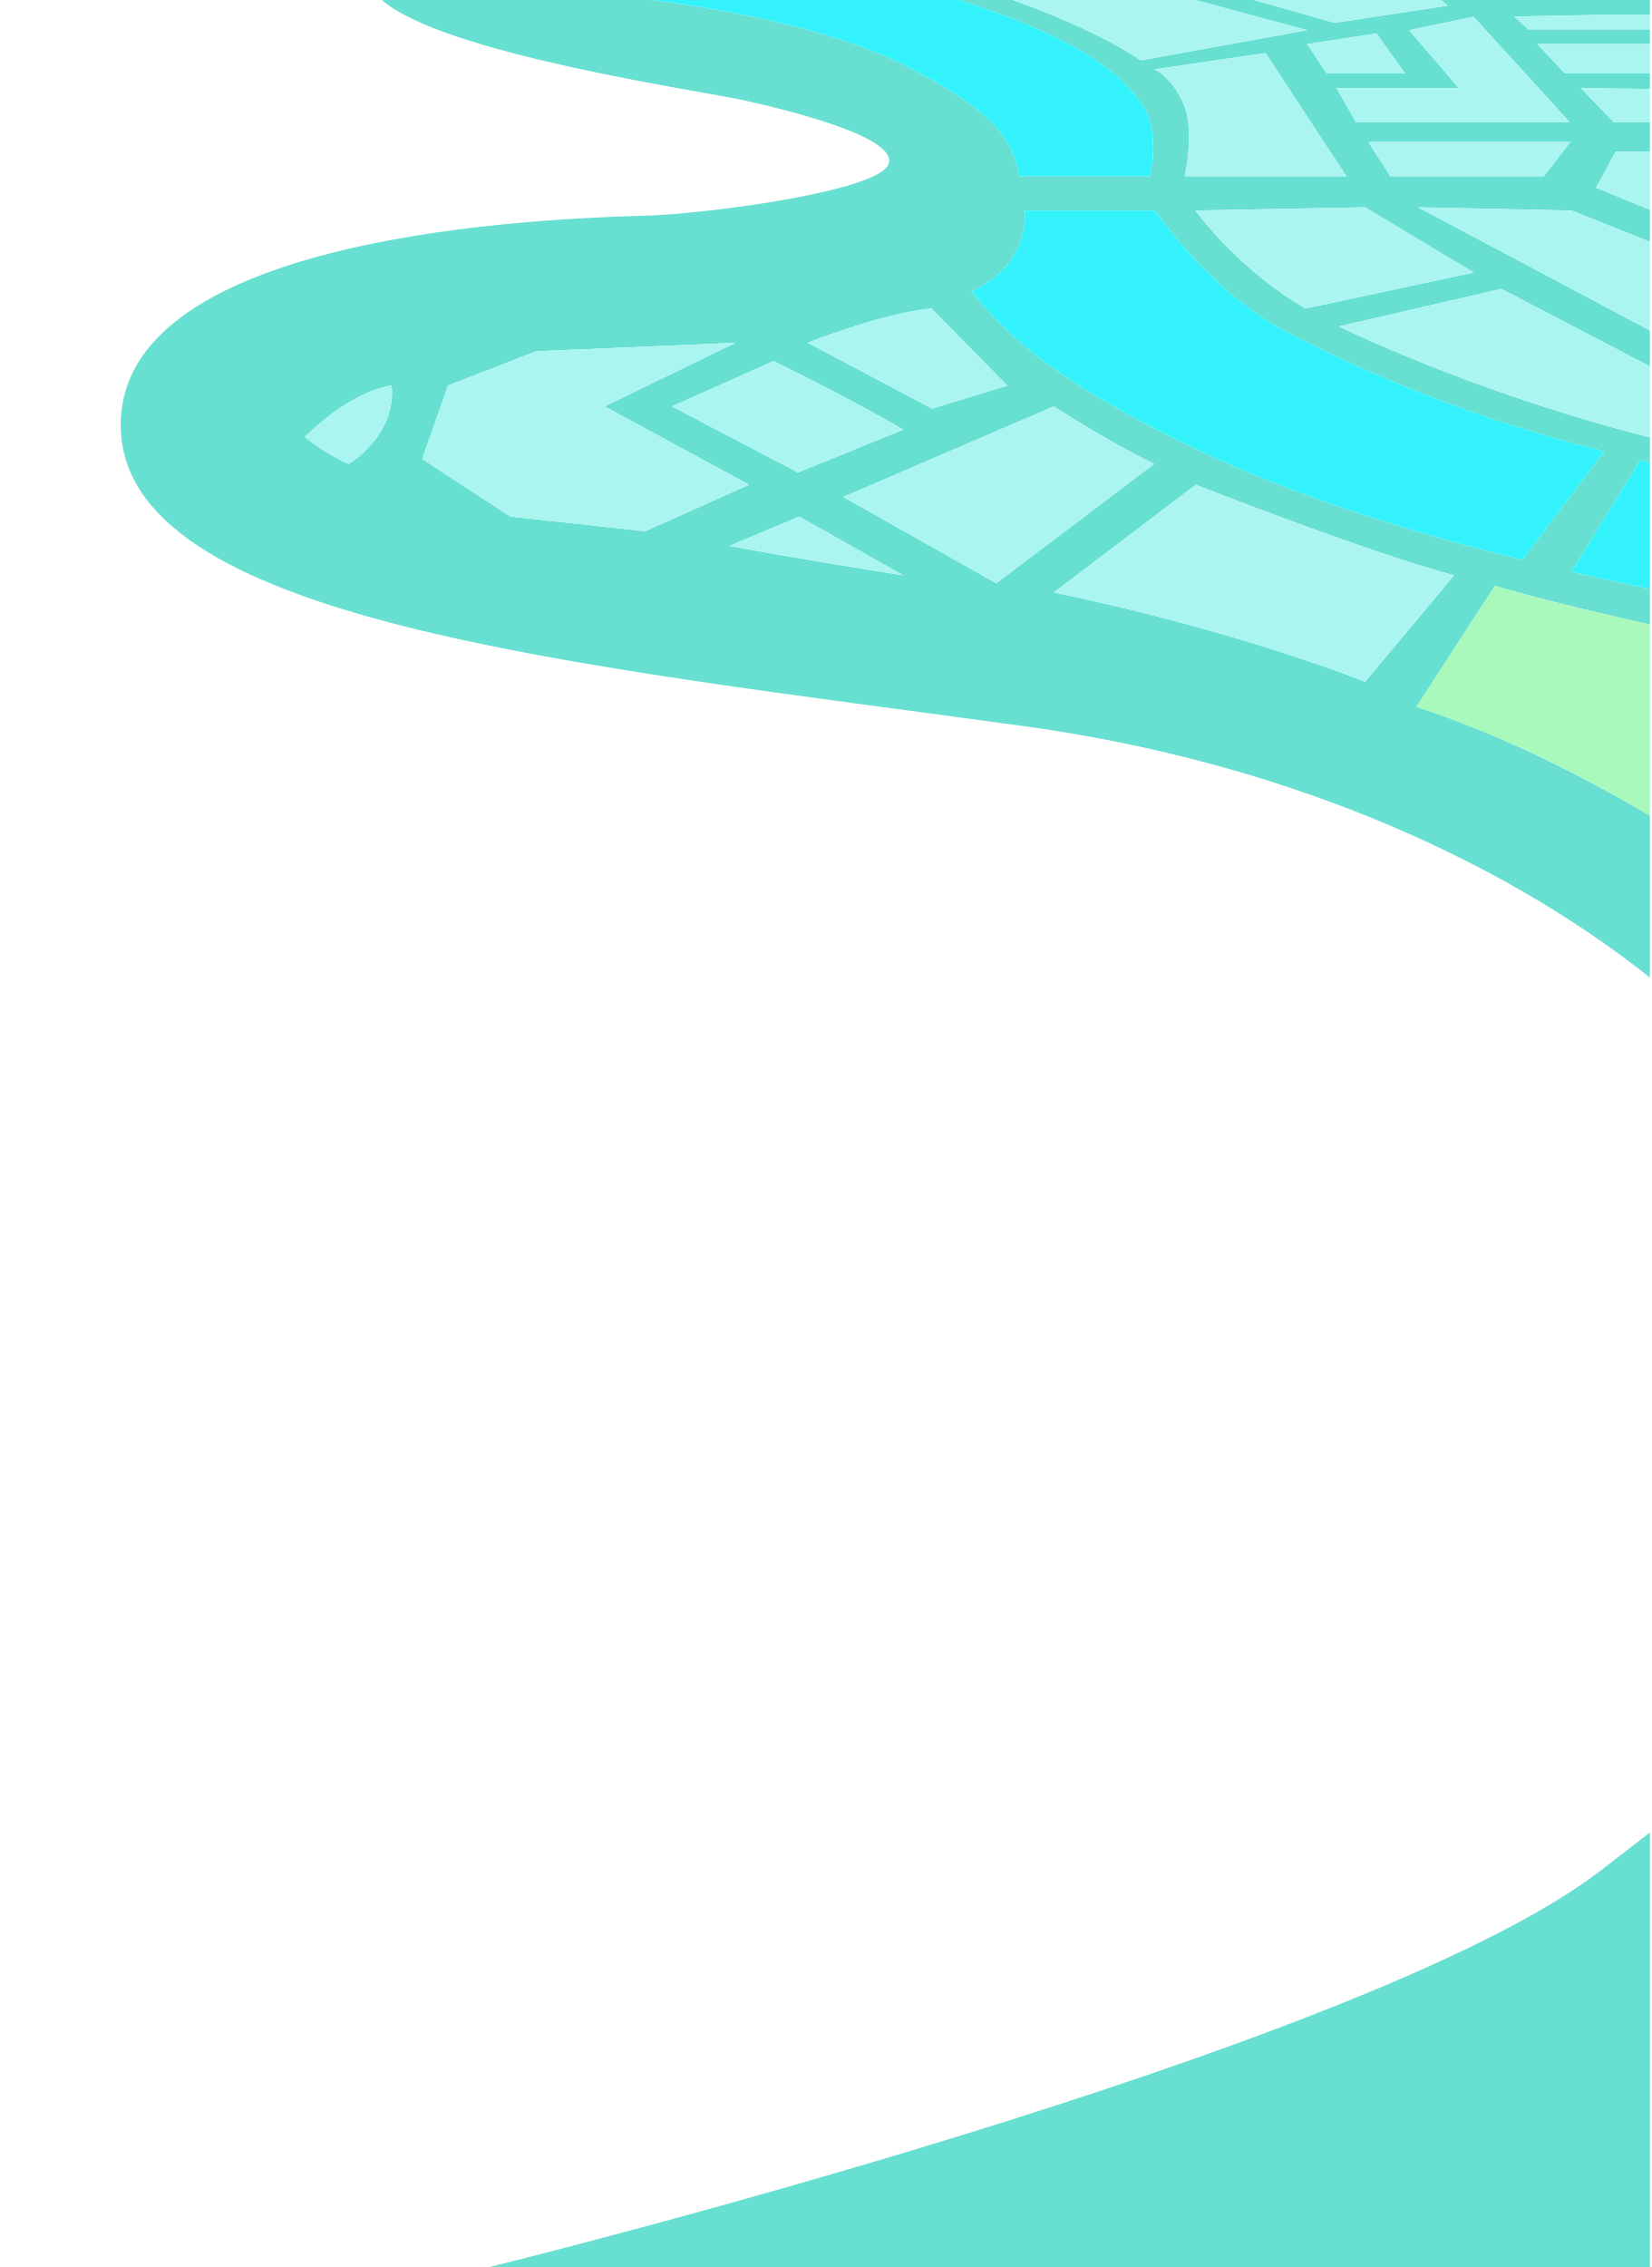
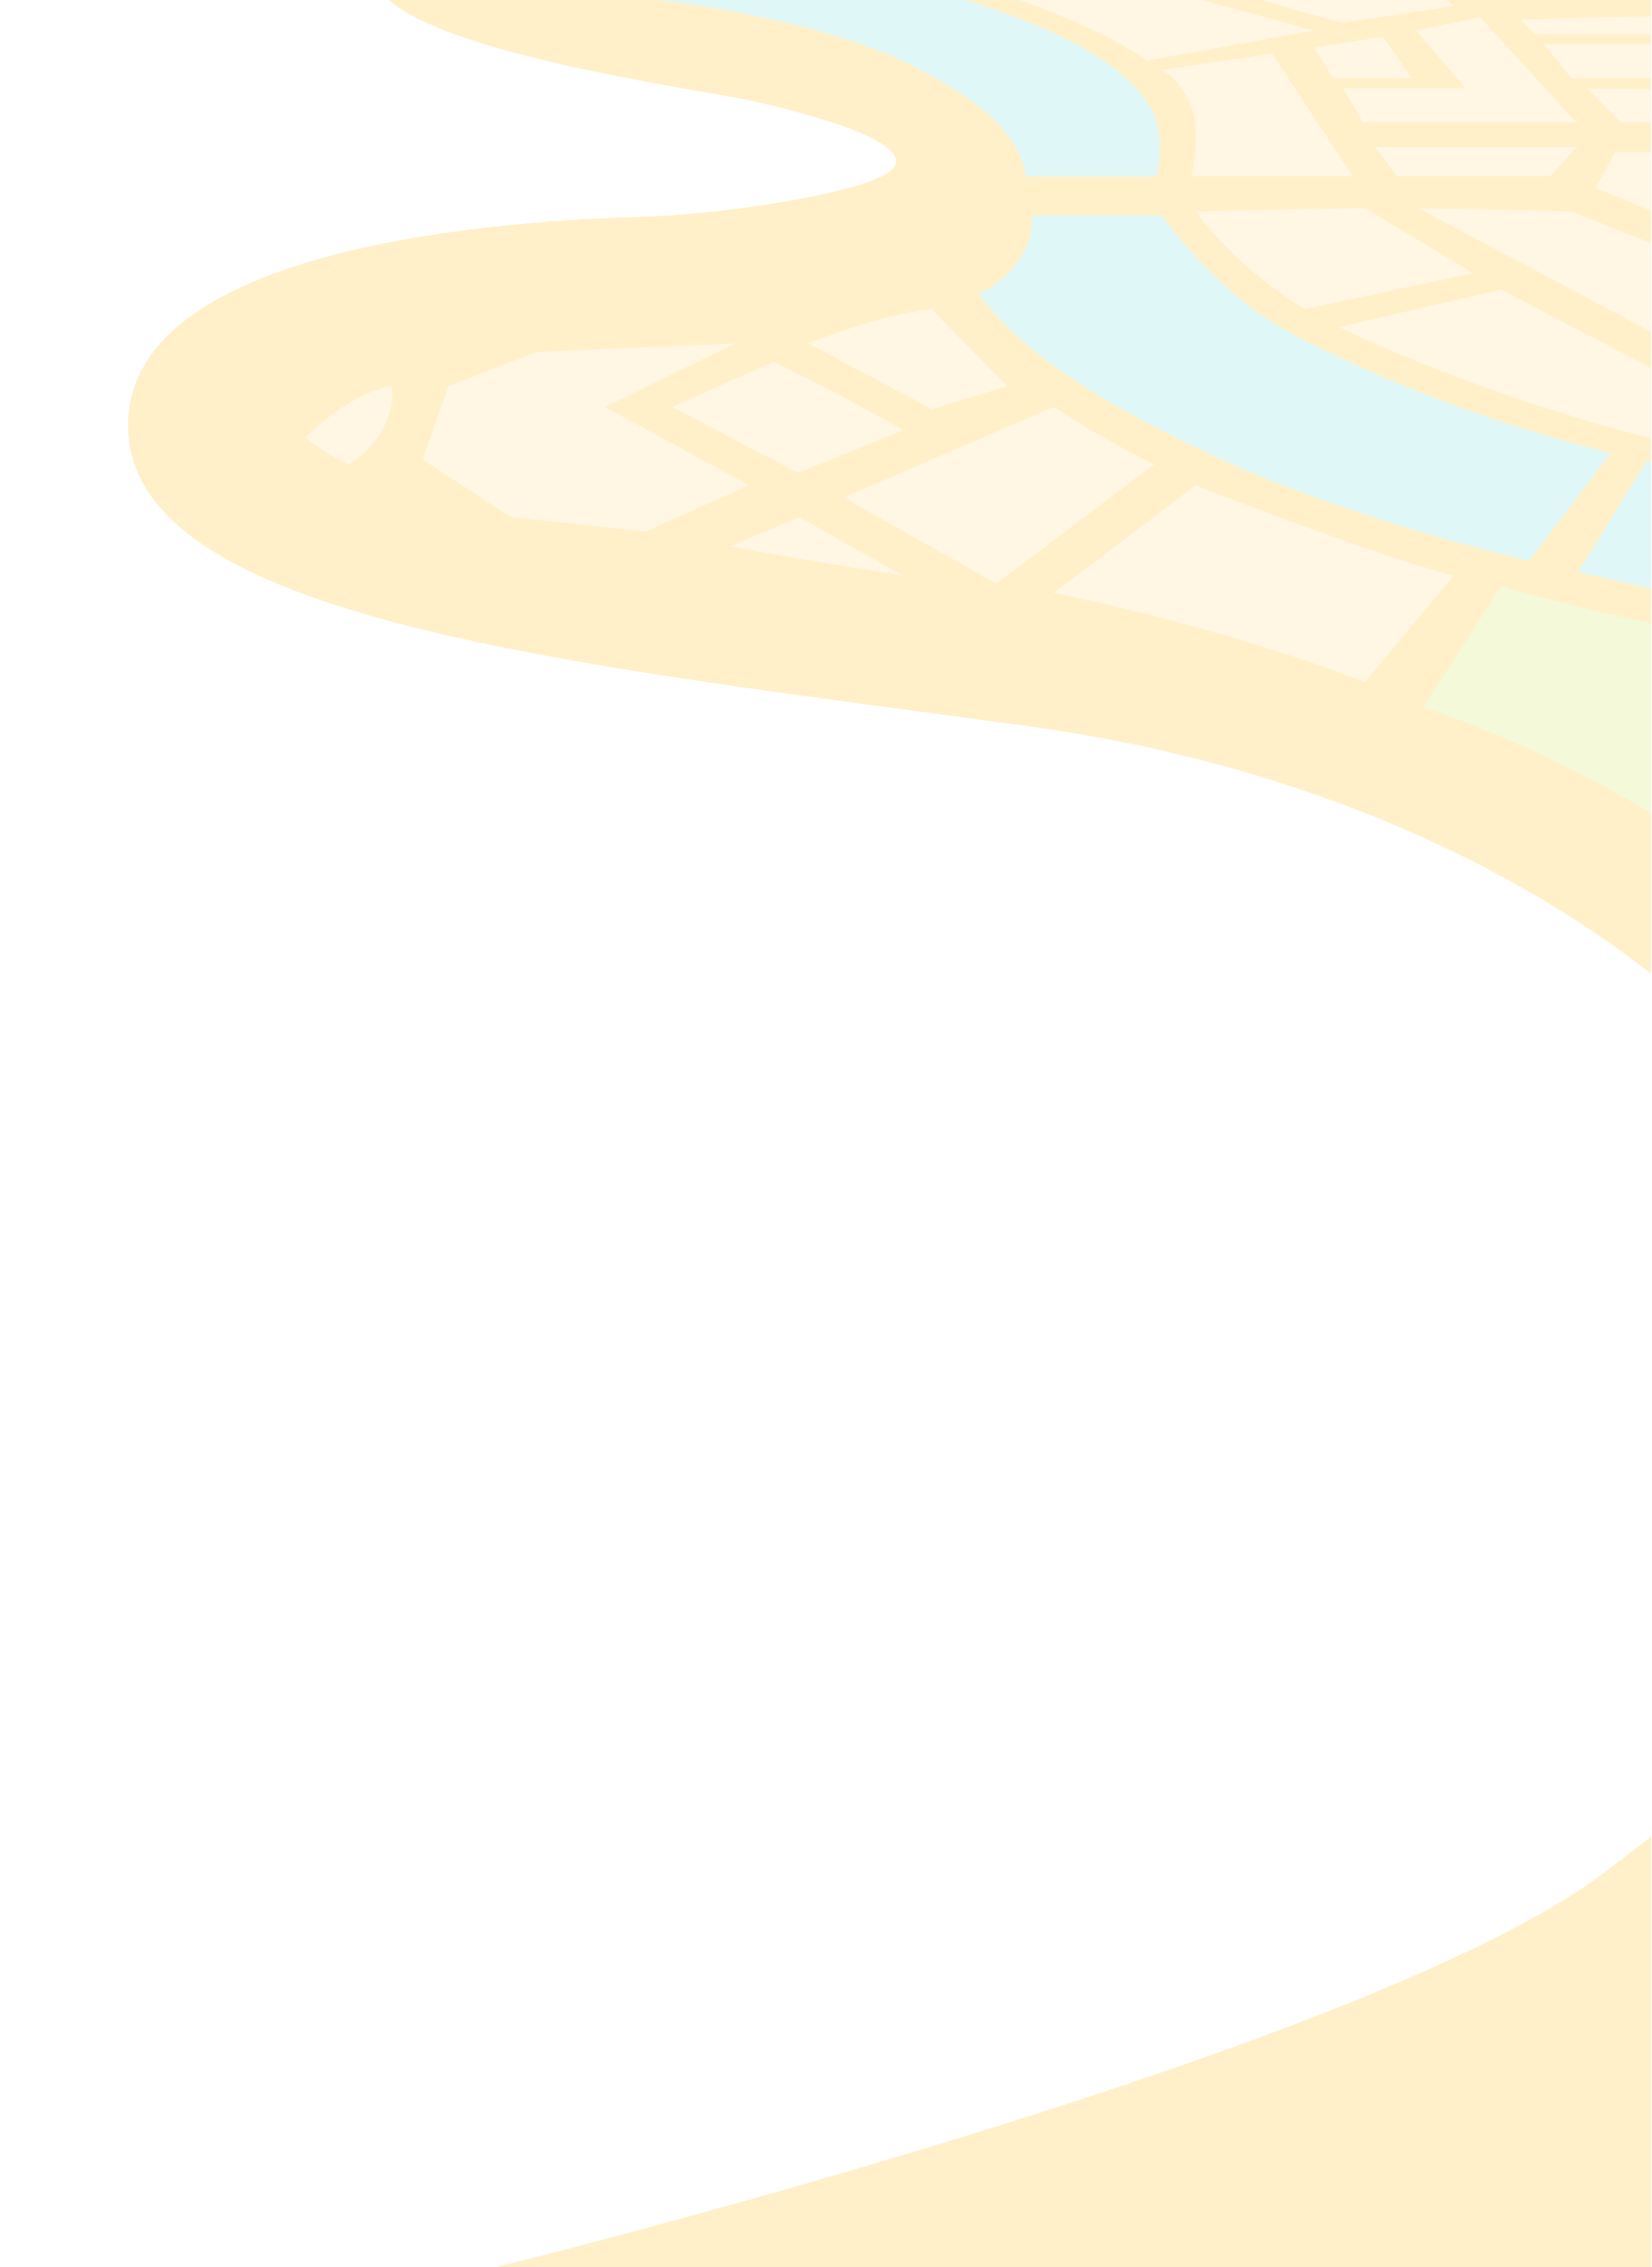
- <svg xmlns="http://www.w3.org/2000/svg" version="1.1" x="0px" y="0px" width="337.333px" height="463px" viewBox="0 0 337.333 463" enable-background="new 0 0 337.333 463" xml:space="preserve">
-   <g id="Layer_1">
-     <path fill="#67E0D2" d="M289.334,144.333l16-24.667c0,0,11.537,3.427,31.666,7.876v-7.244c-6.852-1.432-12.396-2.678-16-3.549   L335,94c0,0,0.677,0.194,2,0.534v-5.21c-1.164-0.295-2.33-0.597-3.5-0.907c-34.833-9.25-60-21.75-60-21.75L306.666,59L337,74.82   v-7.33l-47.334-25.157L321,43l16,6.381v-6.532l-11-4.515L330,31h7v-6h-7.334l-6.748-7L337,18.166V15h-17.334L314,9h23V6h-24.832   l-2.835-2.583c0,0,11.714-0.384,27.667-0.466V0h-42.667l1.333,1.167l-23.083,3.5L256.166,0h-12L267,6.167l-34,6.167   C223,5.5,206.833,0,206.833,0h-10.958c26.25,8.25,34.188,16.188,37.688,21.812S234.875,36,234.875,36h-26.708   c-1.166-7-4.5-13.229-23.892-22.896C164.883,3.437,133,0,133,0H78c12.5,11,65,18.5,74,20.5s31.5,7.5,29.5,13s-36,10-48.5,10.5   S25.332,45.666,24.665,86.333s92.667,49.333,184.667,62c51.108,7.037,95.83,26.01,127.668,51.312v-33.053   C322.568,158.032,306.332,149.967,289.334,144.333z M301,55.667L266.666,63c0,0-12.167-6.5-22.5-20l34.664-0.667L301,55.667z    M315.333,36H284l-4.5-7h41.25L315.333,36z M301,3.417L320.666,25H277l-4-7h25L287.833,6.167L301,3.417z M281.166,6.833L287,15h-16   l-4-6L281.166,6.833z M258.5,10.833L275,36h-33c0,0,2.166-9.5-0.334-15s-5.916-6.833-5.916-6.833L258.5,10.833z M209.333,43H236   c0,0,11,16.834,27.833,25.334s36.999,17.167,63.833,23.833L311,114.334c0,0-36.25-8.334-64.5-21.584s-40.084-23-48.042-33.25   C198.458,59.5,210,55,209.333,43z M190.25,63l15.5,15.75l-15.375,4.708L165,70C165,70,180,64,190.25,63z M184.5,87.75L163,96.5   L137.25,83L158,73.75C158,73.75,172.5,80.75,184.5,87.75z M71.25,94.75c-4.75-2-9-5.5-9-5.5C72.5,79.25,80,78.75,80,78.75   C81,89,71.25,94.75,71.25,94.75z M104.25,105.5l-18-11.75l5.25-15l18-7L150.25,70L123.5,83L153,99l-21.25,9.5L104.25,105.5z    M149,111.5l14.25-6l21.25,12C160.75,113.75,149,111.5,149,111.5z M203.5,119.125L172.25,101.5l43-18.5   c0,0,10.614,6.958,20.5,11.75L203.5,119.125z M215.25,121l29-22c0,0,34.814,13.721,52.75,18.5l-18.17,21.75   C278.83,139.25,253.75,129,215.25,121z" />
-     <path fill="#67E0D2" d="M327,382c-48,37-227,81-227,81h237v-88.738C333.799,376.758,330.467,379.328,327,382z" />
-     <path fill="#A9F9BC" d="M289.334,144.333c16.998,5.633,33.234,13.698,47.666,22.258v-39.048   c-20.129-4.45-31.666-7.876-31.666-7.876L289.334,144.333z" />
-     <path fill="#AAF5F0" d="M244.25,99l-29,22c38.5,8,63.58,18.25,63.58,18.25L297,117.5C279.064,112.721,244.25,99,244.25,99z" />
-     <path fill="#AAF5F0" d="M215.25,83l-43,18.5l31.25,17.625l32.25-24.375C225.864,89.958,215.25,83,215.25,83z" />
-     <path fill="#AAF5F0" d="M149,111.5c0,0,11.75,2.25,35.5,6l-21.25-12L149,111.5z" />
-     <polygon fill="#AAF5F0" points="123.5,83 150.25,70 109.5,71.75 91.5,78.75 86.25,93.75 104.25,105.5 131.75,108.5 153,99  " />
-     <path fill="#AAF5F0" d="M62.25,89.25c0,0,4.25,3.5,9,5.5c0,0,9.75-5.75,8.75-16C80,78.75,72.5,79.25,62.25,89.25z" />
-     <path fill="#AAF5F0" d="M163,96.5l21.5-8.75c-12-7-26.5-14-26.5-14L137.25,83L163,96.5z" />
-     <path fill="#AAF5F0" d="M205.75,78.75L190.25,63C180,64,165,70,165,70l25.375,13.458L205.75,78.75z" />
-     <path fill="#34F3FD" d="M246.5,92.75C274.75,106,311,114.334,311,114.334l16.666-22.167c-26.834-6.667-47-15.333-63.833-23.833   S236,43,236,43h-26.667c0.667,12-10.875,16.5-10.875,16.5C206.416,69.75,218.25,79.5,246.5,92.75z" />
-     <path fill="#34F3FD" d="M321,116.75c3.604,0.872,9.148,2.118,16,3.549V94.534c-1.323-0.339-2-0.534-2-0.534L321,116.75z" />
-     <path fill="#34F3FD" d="M208.167,36h26.708c0,0,2.188-8.562-1.312-14.188S222.125,8.25,195.875,0H133   c0,0,31.883,3.437,51.275,13.104C203.667,22.771,207.001,29,208.167,36z" />
-     <path fill="#AAF5F0" d="M273.5,66.667c0,0,25.167,12.499,60,21.75c1.17,0.311,2.336,0.612,3.5,0.907V74.82L306.666,59L273.5,66.667   z" />
-     <path fill="#AAF5F0" d="M244.166,43c10.333,13.5,22.5,20,22.5,20L301,55.667l-22.17-13.333L244.166,43z" />
-     <path fill="#AAF5F0" d="M241.666,21c2.5,5.5,0.334,15,0.334,15h33l-16.5-25.167l-22.75,3.333   C235.75,14.167,239.166,15.5,241.666,21z" />
-     <path fill="#AAF5F0" d="M267,6.167L244.166,0h-37.333c0,0,16.167,5.5,26.167,12.333L267,6.167z" />
-     <polygon fill="#AAF5F0" points="287,15 281.166,6.833 267,9 271,15  " />
-     <polygon fill="#AAF5F0" points="273,18 277,25 320.666,25 301,3.417 287.833,6.167 298,18  " />
-     <polygon fill="#AAF5F0" points="295.666,1.167 294.333,0 256.166,0 272.583,4.667  " />
-     <polygon fill="#AAF5F0" points="284,36 315.333,36 320.75,29 279.5,29  " />
-     <polygon fill="#AAF5F0" points="289.666,42.333 337,67.49 337,49.381 321,43  " />
-     <polygon fill="#AAF5F0" points="326,38.334 337,42.849 337,31 330,31  " />
-     <path fill="#AAF5F0" d="M312.168,6H337V2.95c-15.953,0.082-27.667,0.466-27.667,0.466L312.168,6z" />
-     <polygon fill="#AAF5F0" points="329.666,25 337,25 337,18.166 322.918,18  " />
-     <polygon fill="#AAF5F0" points="319.666,15 337,15 337,9 314,9  " />
-   </g>
+ <svg xmlns="http://www.w3.org/2000/svg" version="1.1" id="Layer_1" x="0px" y="0px" width="337.333px" height="463px" viewBox="0 0 337.333 463" enable-background="new 0 0 337.333 463" xml:space="preserve">
+   <path fill="#FFF0CA" d="M79.464,0c12.493,11.449,64.961,18.571,73.956,20.57c8.995,1.998,31.481,7.578,29.482,13.075  c-1.999,5.497-35.979,9.996-48.471,10.495c-12.493,0.5-107.604,1.668-108.271,42.311c-0.666,40.643,92.613,49.312,184.558,61.971  c50.512,6.954,94.785,25.578,126.533,50.449V0H79.464z" />
  <g id="Layer_2" display="none">
    <g display="inline">
      <g>
-         <linearGradient id="SVGID_1_" gradientUnits="userSpaceOnUse" x1="446.519" y1="124.701" x2="484.604" y2="159.676">
+         <linearGradient id="SVGID_1_" gradientUnits="userSpaceOnUse" x1="-247.48" y1="943.3" x2="-209.395" y2="908.324" gradientTransform="matrix(1 0 0 -1 694 1068)">
          <stop offset="0" style="stop-color:#3978DB" />
          <stop offset="1" style="stop-color:#5C9CFF" />
        </linearGradient>
-         <path fill="url(#SVGID_1_)" d="M489.812,139.87c0-13.223-10.72-23.942-23.942-23.942s-23.942,10.719-23.942,23.942     c0,19.625,23.942,37.308,23.942,37.308S489.812,159.496,489.812,139.87z" />
-         <path fill="#226CE0" d="M487.275,140.578c0-11.822-9.584-21.405-21.405-21.405s-21.405,9.583-21.405,21.405     c0,17.546,21.405,33.354,21.405,33.354S487.275,158.124,487.275,140.578z" />
+         <path fill="url(#SVGID_1_)" d="M489.813,139.87c0-13.223-10.721-23.942-23.943-23.942c-13.221,0-23.941,10.719-23.941,23.942     c0,19.625,23.941,37.308,23.941,37.308S489.813,159.496,489.813,139.87z" />
+         <path fill="#226CE0" d="M487.276,140.578c0-11.822-9.584-21.405-21.406-21.405c-11.82,0-21.404,9.583-21.404,21.405     c0,17.546,21.404,33.354,21.404,33.354S487.276,158.124,487.276,140.578z" />
      </g>
-       <radialGradient id="SVGID_2_" cx="465.87" cy="190.333" r="23.77" gradientTransform="matrix(1 0 0 0.4 0 114.1995)" gradientUnits="userSpaceOnUse">
+       <radialGradient id="SVGID_2_" cx="-228.129" cy="631.665" r="23.771" gradientTransform="matrix(1 0 0 -0.4 694 442.999)" gradientUnits="userSpaceOnUse">
        <stop offset="0" style="stop-color:#004F54;stop-opacity:0.2" />
        <stop offset="1" style="stop-color:#004C54;stop-opacity:0" />
      </radialGradient>
-       <ellipse fill="url(#SVGID_2_)" cx="465.87" cy="190.333" rx="31.339" ry="12.163" />
-       <path fill="#76FFE8" d="M477,134h-1c-0.732,0-1.409,0.378-2,0.723v-2.556c0-0.552-0.447-1.167-1-1.167h-15    c-0.553,0-1,0.614-1,1.167v21c0,0.552,0.447,0.833,1,0.833h15c0.553,0,1-0.281,1-0.833v-2.556c0.591,0.344,1.268,0.39,2,0.39h1    c2.206,0,4-1.628,4-3.833v-9C481,135.961,479.206,134,477,134z M472,151c0,0.552-0.447,1-1,1h-11c-0.553,0-1-0.448-1-1v-12    c0-0.552,0.447-1,1-1h11c0.553,0,1,0.448,1,1V151z M479,147c0,1.104-0.896,2-2,2h-1c-1.104,0-2-0.896-2-2v-9c0-1.104,0.896-2,2-2    h1c1.104,0,2,0.896,2,2V147z" />
+       <ellipse fill="url(#SVGID_2_)" cx="465.87" cy="190.333" rx="31.34" ry="12.163" />
+       <path fill="#76FFE8" d="M477,134h-1c-0.732,0-1.41,0.378-2,0.723v-2.556c0-0.552-0.447-1.167-1-1.167h-15    c-0.553,0-1,0.614-1,1.167v21c0,0.552,0.447,0.833,1,0.833h15c0.553,0,1-0.281,1-0.833v-2.556c0.59,0.344,1.268,0.39,2,0.39h1    c2.205,0,4-1.628,4-3.833v-9C481,135.961,479.206,134,477,134z M472,151c0,0.552-0.447,1-1,1h-11c-0.553,0-1-0.448-1-1v-12    c0-0.552,0.447-1,1-1h11c0.553,0,1,0.448,1,1V151z M479,147c0,1.104-0.896,2-2,2h-1c-1.104,0-2-0.896-2-2v-9c0-1.104,0.896-2,2-2    h1c1.104,0,2,0.896,2,2V147z" />
    </g>
    <g display="inline">
      <g>
-         <linearGradient id="SVGID_3_" gradientUnits="userSpaceOnUse" x1="259.928" y1="28.88" x2="284.819" y2="51.739">
+         <linearGradient id="SVGID_3_" gradientUnits="userSpaceOnUse" x1="-434.071" y1="1039.119" x2="-409.18" y2="1016.26" gradientTransform="matrix(1 0 0 -1 694 1068)">
          <stop offset="0" style="stop-color:#3978DB" />
          <stop offset="1" style="stop-color:#5C9CFF" />
        </linearGradient>
-         <path fill="url(#SVGID_3_)" d="M288.223,38.795c0-8.642-7.006-15.647-15.647-15.647s-15.647,7.005-15.647,15.647     c0,12.827,15.647,24.383,15.647,24.383S288.223,51.622,288.223,38.795z" />
-         <path fill="#226CE0" d="M286.564,39.258c0-7.726-6.264-13.989-13.989-13.989s-13.989,6.263-13.989,13.989     c0,11.467,13.989,21.799,13.989,21.799S286.564,50.725,286.564,39.258z" />
+         <path fill="url(#SVGID_3_)" d="M288.223,38.795c0-8.642-7.006-15.647-15.646-15.647c-8.642,0-15.648,7.005-15.648,15.647     c0,12.827,15.648,24.383,15.648,24.383S288.223,51.622,288.223,38.795z" />
+         <path fill="#226CE0" d="M286.564,39.258c0-7.726-6.265-13.989-13.989-13.989s-13.988,6.263-13.988,13.989     c0,11.467,13.988,21.799,13.988,21.799S286.564,50.725,286.564,39.258z" />
      </g>
-       <radialGradient id="SVGID_4_" cx="272.87" cy="71.332" r="12.588" gradientTransform="matrix(1 0 0 0.4 0 42.7995)" gradientUnits="userSpaceOnUse">
+       <radialGradient id="SVGID_4_" cx="-421.13" cy="750.667" r="12.589" gradientTransform="matrix(1 0 0 -0.4 694 371.5996)" gradientUnits="userSpaceOnUse">
        <stop offset="0" style="stop-color:#004F54;stop-opacity:0.2" />
        <stop offset="1" style="stop-color:#004C54;stop-opacity:0" />
      </radialGradient>
-       <ellipse fill="url(#SVGID_4_)" cx="272.87" cy="71.333" rx="16.597" ry="6.441" />
+       <ellipse fill="url(#SVGID_4_)" cx="272.87" cy="71.333" rx="16.598" ry="6.441" />
      <g>
-         <path fill-rule="evenodd" clip-rule="evenodd" fill="#76FFE8" d="M263.234,43.551c0.202-0.242,0.388-0.499,0.61-0.721     c3.214-3.23,6.434-6.456,9.651-9.683c0.049-0.051,0.08-0.119,0.131-0.198c0.558,0.883,0.915,1.771,1.085,2.732     c0.327,1.833,0.044,3.572-0.877,5.188c-0.902,1.583-2.223,2.697-3.93,3.343c-1.118,0.422-2.274,0.569-3.461,0.451     c-1.151-0.115-2.217-0.487-3.209-1.077C263.234,43.574,263.234,43.563,263.234,43.551z" />
-         <path fill-rule="evenodd" clip-rule="evenodd" fill="#76FFE8" d="M269.965,50.245c-0.145-0.308-0.3-0.612-0.433-0.925     c-0.459-1.074-0.661-2.196-0.629-3.365c0.003-0.15,0.052-0.205,0.194-0.234c1.202-0.248,2.301-0.737,3.293-1.458     c1.367-0.993,2.388-2.266,3.012-3.838c0.208-0.526,0.337-1.084,0.495-1.629c0.026-0.09,0.042-0.145,0.155-0.15     c1.572-0.068,3.028,0.309,4.372,1.125c0.02,0.012,0.036,0.029,0.104,0.083c-0.07,0.046-0.139,0.078-0.188,0.127     c-3.268,3.272-6.532,6.546-9.803,9.818c-0.164,0.164-0.356,0.297-0.535,0.445C269.988,50.245,269.977,50.245,269.965,50.245z" />
-         <path fill-rule="evenodd" clip-rule="evenodd" fill="#76FFE8" d="M281.662,37.864c-0.096,0.299-0.188,0.6-0.285,0.899     c-0.012,0.038-0.037,0.072-0.065,0.121c-1.595-1.028-3.335-1.52-5.249-1.459c0.048-1.907-0.433-3.65-1.476-5.243     c0.278-0.178,0.569-0.273,0.876-0.327c0.052-0.009,0.102-0.025,0.152-0.037c0.18,0,0.36,0,0.54,0     c0.02,0.011,0.039,0.028,0.06,0.032c0.971,0.176,1.635,0.723,1.989,1.646c0.02,0.056,0.089,0.109,0.147,0.132     c0.724,0.277,1.223,0.776,1.503,1.5c0.026,0.066,0.095,0.139,0.161,0.164c0.734,0.28,1.236,0.784,1.5,1.521     c0.06,0.167,0.099,0.341,0.146,0.513C281.662,37.504,281.662,37.684,281.662,37.864z" />
-         <path fill-rule="evenodd" clip-rule="evenodd" fill="#76FFE8" d="M264.224,45.4c1.079,0.384,2.241,0.571,3.457,0.519     c-0.028,1.235,0.163,2.414,0.601,3.577C266.905,48.106,265.552,46.739,264.224,45.4z" />
+         <path fill="#76FFE8" d="M263.234,43.551c0.202-0.242,0.388-0.499,0.61-0.721c3.214-3.23,6.434-6.456,9.65-9.683     c0.049-0.051,0.08-0.119,0.131-0.198c0.559,0.883,0.916,1.771,1.086,2.732c0.326,1.833,0.043,3.572-0.877,5.188     c-0.902,1.583-2.224,2.697-3.931,3.343c-1.118,0.422-2.274,0.569-3.461,0.451c-1.151-0.115-2.217-0.487-3.209-1.077     C263.234,43.574,263.234,43.563,263.234,43.551z" />
+         <path fill="#76FFE8" d="M269.965,50.245c-0.146-0.308-0.301-0.612-0.434-0.925c-0.459-1.074-0.66-2.196-0.629-3.365     c0.004-0.15,0.053-0.205,0.194-0.234c1.202-0.248,2.301-0.737,3.293-1.458c1.366-0.993,2.388-2.266,3.012-3.838     c0.208-0.526,0.337-1.084,0.495-1.629c0.025-0.09,0.042-0.145,0.154-0.15c1.572-0.068,3.029,0.309,4.373,1.125     c0.02,0.012,0.035,0.029,0.104,0.083c-0.07,0.046-0.139,0.078-0.188,0.127c-3.268,3.272-6.532,6.546-9.803,9.818     c-0.164,0.164-0.356,0.297-0.535,0.445C269.989,50.245,269.977,50.245,269.965,50.245z" />
+         <path fill="#76FFE8" d="M281.663,37.864c-0.097,0.299-0.188,0.6-0.285,0.898c-0.012,0.038-0.037,0.072-0.065,0.121     c-1.595-1.028-3.335-1.52-5.249-1.459c0.048-1.907-0.434-3.65-1.477-5.243c0.279-0.178,0.57-0.273,0.877-0.327     c0.052-0.009,0.102-0.025,0.152-0.037c0.18,0,0.359,0,0.539,0c0.02,0.011,0.039,0.028,0.061,0.032     c0.971,0.176,1.635,0.723,1.988,1.646c0.021,0.056,0.09,0.109,0.147,0.132c0.724,0.277,1.224,0.776,1.503,1.5     c0.025,0.066,0.096,0.139,0.161,0.164c0.733,0.28,1.235,0.784,1.5,1.521c0.06,0.167,0.099,0.341,0.146,0.513     C281.663,37.504,281.663,37.684,281.663,37.864z" />
+         <path fill="#76FFE8" d="M264.224,45.4c1.079,0.384,2.241,0.571,3.457,0.519c-0.028,1.235,0.163,2.414,0.601,3.577     C266.905,48.106,265.551,46.739,264.224,45.4z" />
      </g>
    </g>
    <g display="inline">
      <g>
        <g>
-           <linearGradient id="SVGID_5_" gradientUnits="userSpaceOnUse" x1="310.379" y1="287.982" x2="388.769" y2="359.974">
+           <linearGradient id="SVGID_5_" gradientUnits="userSpaceOnUse" x1="-383.621" y1="780.019" x2="-305.231" y2="708.027" gradientTransform="matrix(1 0 0 -1 694 1068)">
            <stop offset="0" style="stop-color:#3978DB" />
            <stop offset="1" style="stop-color:#5C9CFF" />
          </linearGradient>
-           <path fill="url(#SVGID_5_)" d="M399.49,319.209c0-27.217-22.064-49.281-49.281-49.281c-27.218,0-49.281,22.064-49.281,49.281      c0,40.396,49.281,76.791,49.281,76.791S399.49,359.604,399.49,319.209z" />
-           <path fill="#226CE0" d="M394.268,320.666c0-24.333-19.727-44.059-44.059-44.059s-44.059,19.726-44.059,44.059      c0,36.115,44.059,68.655,44.059,68.655S394.268,356.781,394.268,320.666z" />
+           <path fill="url(#SVGID_5_)" d="M399.491,319.209c0-27.217-22.064-49.281-49.281-49.281c-27.219,0-49.281,22.064-49.281,49.281      c0,40.396,49.281,76.791,49.281,76.791S399.491,359.604,399.491,319.209z" />
+           <path fill="#226CE0" d="M394.268,320.666c0-24.333-19.727-44.059-44.059-44.059s-44.059,19.726-44.059,44.059      c0,36.115,44.059,68.654,44.059,68.654S394.268,356.781,394.268,320.666z" />
        </g>
      </g>
-       <radialGradient id="SVGID_6_" cx="349.87" cy="416.332" r="40.734" gradientTransform="matrix(1 0 0 0.4 0 249.7992)" gradientUnits="userSpaceOnUse">
+       <radialGradient id="SVGID_6_" cx="-344.13" cy="405.67" r="40.733" gradientTransform="matrix(1 0 0 -0.4 694 578.5996)" gradientUnits="userSpaceOnUse">
        <stop offset="0" style="stop-color:#004F54;stop-opacity:0.3" />
        <stop offset="1" style="stop-color:#004C54;stop-opacity:0" />
      </radialGradient>
      <ellipse fill="url(#SVGID_6_)" cx="349.87" cy="416.332" rx="53.703" ry="20.843" />
      <g>
-         <path fill="#76FFE8" d="M371,304.971c0,1.358-1.762,5.029-3.122,5.029h-33.679c-1.358,0-4.199-3.671-4.199-5.029v-0.824     c0-2.466,2.41-4.004,5.799-4.927c8.134-2.22,20.648-2.702,29.51,0c2.668,0.814,5.691,2.258,5.691,4.927V304.971z" />
-         <path fill="#76FFE8" d="M330,333.062c0-1.363,2.841-5.062,4.199-5.062h33.679c1.36,0,3.122,3.698,3.122,5.062v0.819     c0,2.466-1.87,4.004-5.254,4.93c-8.137,2.22-20.924,2.702-29.783,0c-2.67-0.812-5.963-2.261-5.963-4.93V333.062z" />
+         <path fill="#76FFE8" d="M371,304.971c0,1.358-1.762,5.029-3.123,5.029H334.2c-1.359,0-4.199-3.671-4.199-5.029v-0.824     c0-2.465,2.41-4.004,5.799-4.927c8.133-2.22,20.648-2.702,29.51,0c2.668,0.814,5.691,2.259,5.691,4.927V304.971z" />
+         <path fill="#76FFE8" d="M330,333.062c0-1.363,2.84-5.062,4.199-5.062h33.678c1.361,0,3.123,3.698,3.123,5.062v0.818     c0,2.467-1.871,4.004-5.254,4.93c-8.137,2.221-20.924,2.702-29.783,0c-2.67-0.812-5.963-2.261-5.963-4.93V333.062z" />
        <rect x="330" y="321" fill="#76FFE8" width="41" height="5" />
        <g>
-           <path fill="#76FFE8" d="M331.133,319.448c-0.355,0-0.708-0.138-0.976-0.407c-0.539-0.537-0.539-1.41,0-1.95      c2.556-2.556,5.737-5.738,10.267-2.567c3.375,2.359,6.647,2.561,10.013,0.613c4.248-2.467,7.083-3.084,11.695,0.052      c3.264,2.22,4.257,1.54,6.657-0.76c0.549-0.527,1.425-0.509,1.95,0.04c0.527,0.552,0.506,1.425-0.04,1.95      c-3.212,3.076-5.659,4.085-10.12,1.051c-3.28-2.234-4.835-2.223-8.761,0.052c-4.267,2.471-8.754,2.216-12.974-0.735      c-2.397-1.681-3.821-0.66-6.739,2.255C331.836,319.311,331.482,319.448,331.133,319.448z" />
+           <path fill="#76FFE8" d="M331.133,319.448c-0.355,0-0.709-0.138-0.977-0.407c-0.539-0.537-0.539-1.41,0-1.95      c2.557-2.556,5.738-5.737,10.268-2.567c3.375,2.359,6.646,2.562,10.014,0.613c4.246-2.467,7.082-3.084,11.693,0.053      c3.266,2.22,4.258,1.539,6.658-0.761c0.549-0.526,1.424-0.509,1.949,0.04c0.527,0.553,0.506,1.426-0.039,1.95      c-3.213,3.076-5.66,4.085-10.121,1.051c-3.279-2.233-4.834-2.223-8.76,0.052c-4.268,2.472-8.754,2.217-12.975-0.734      c-2.396-1.682-3.82-0.66-6.738,2.255C331.836,319.311,331.483,319.448,331.133,319.448z" />
        </g>
      </g>
    </g>
  </g>
+   <path fill="#DFF7F6" d="M265.186,68.888C248.363,60.393,237.37,44,237.37,44h-26.65c0.665,11-10.869,16.06-10.869,16.06  c7.954,10.244,19.779,19.782,48.014,33.024c28.233,13.243,64.461,21.453,64.461,21.453l16.657-22.001  C302.164,85.872,282.008,77.383,265.186,68.888z" />
+   <path fill="#DFF7F6" d="M336.356,94.107l-14.015,22.736c3.409,0.825,8.554,1.983,14.909,3.318v-25.81  C336.668,94.196,336.356,94.107,336.356,94.107z" />
+   <path fill="#DFF7F6" d="M209.552,36h26.693c0,0,2.186-8.568-1.312-14.189C231.436,16.188,223.502,8.178,197.268,0h-62.837  c0,0,31.865,3.445,51.245,13.106C205.056,22.769,208.387,30,209.552,36z" />
+   <path fill="#FFF0CA" d="M328.317,381.992C280.344,418.971,101.451,463,101.451,463h235.8v-87.916  C334.377,377.319,331.4,379.616,328.317,381.992z" />
+   <path fill="#F3F9D9" d="M306.664,119.76l-15.992,24.651c16.575,5.493,32.422,13.301,46.579,21.622v-38.636  C317.786,123.064,306.664,119.76,306.664,119.76z" />
+   <path fill="#FFF6E3" d="M215.241,121.092c38.477,7.995,63.542,18.239,63.542,18.239l18.158-21.737  c-17.923-4.777-52.717-18.489-52.717-18.489L215.241,121.092z" />
+   <path fill="#FFF6E3" d="M215.241,83.115l-42.975,18.488l31.232,17.615l32.229-24.361C225.848,90.067,215.241,83.115,215.241,83.115z  " />
+   <path fill="#FFF6E3" d="M149.029,111.597c0,0,11.744,2.249,35.479,5.997l-21.237-11.993L149.029,111.597z" />
+   <polygon fill="#FFF6E3" points="123.545,83.115 150.279,70.122 109.554,71.871 91.564,78.866 86.317,93.857 104.306,105.601   131.791,108.599 153.028,99.104 " />
+   <path fill="#FFF6E3" d="M62.331,89.36c0,0,4.249,3.498,8.995,5.497c0,0,9.744-5.746,8.745-15.991  C80.07,78.866,72.575,79.366,62.331,89.36z" />
+   <path fill="#FFF6E3" d="M163.021,96.606l21.487-8.745c-11.992-6.996-26.483-13.993-26.483-13.993l-20.739,9.246L163.021,96.606z" />
+   <path fill="#FFF6E3" d="M205.747,78.866l-15.492-15.74c-10.243,1-25.234,6.996-25.234,6.996l25.36,13.451L205.747,78.866z" />
+   <path fill="#FFF6E3" d="M306.602,59.128l-33.146,7.662c0,0,25.151,12.492,59.964,21.737c1.28,0.34,2.558,0.668,3.831,0.99V75.112  L306.602,59.128z" />
+   <path fill="#FFF6E3" d="M266.625,63.126l34.314-7.329l-22.157-13.325l-34.644,0.666C254.465,56.63,266.625,63.126,266.625,63.126z" />
+   <path fill="#FFF6E3" d="M276.346,36l-16.49-25.081l-22.736,3.367c0,0,3.414,1.279,5.913,6.776C245.531,26.559,243.366,36,243.366,36  H276.346z" />
+   <path fill="#FFF6E3" d="M268.351,6.245L245.531,0H208.22c0,0,16.156,5.538,26.15,12.368L268.351,6.245z" />
+   <polygon fill="#FFF6E3" points="282.508,7.494 268.351,9.713 272.349,16 288.34,16 " />
+   <polygon fill="#FFF6E3" points="289.171,6.198 299.333,18 274.347,18 278.345,25 321.987,25 302.332,3.529 " />
+   <polygon fill="#FFF6E3" points="297,1.248 295.668,0 257.524,0 273.931,4.704 " />
+   <polygon fill="#FFF6E3" points="322.069,30 280.844,30 285.341,36 316.655,36 " />
+   <polygon fill="#FFF6E3" points="320.927,43.138 289.613,42.472 337.25,67.791 337.25,49.647 " />
+   <polygon fill="#FFF6E3" points="329.922,31 325.924,38.402 337.25,43.064 337.25,31 " />
+   <path fill="#FFF6E3" d="M310.66,4.034L313.493,7h23.758V3.376C321.854,3.559,310.66,4.034,310.66,4.034z" />
+   <polygon fill="#FFF6E3" points="324.237,18.042 330.981,25 337.25,25 337.25,18.206 " />
+   <polygon fill="#FFF6E3" points="315.324,9 320.986,16 337.25,16 337.25,9 " />
</svg>
